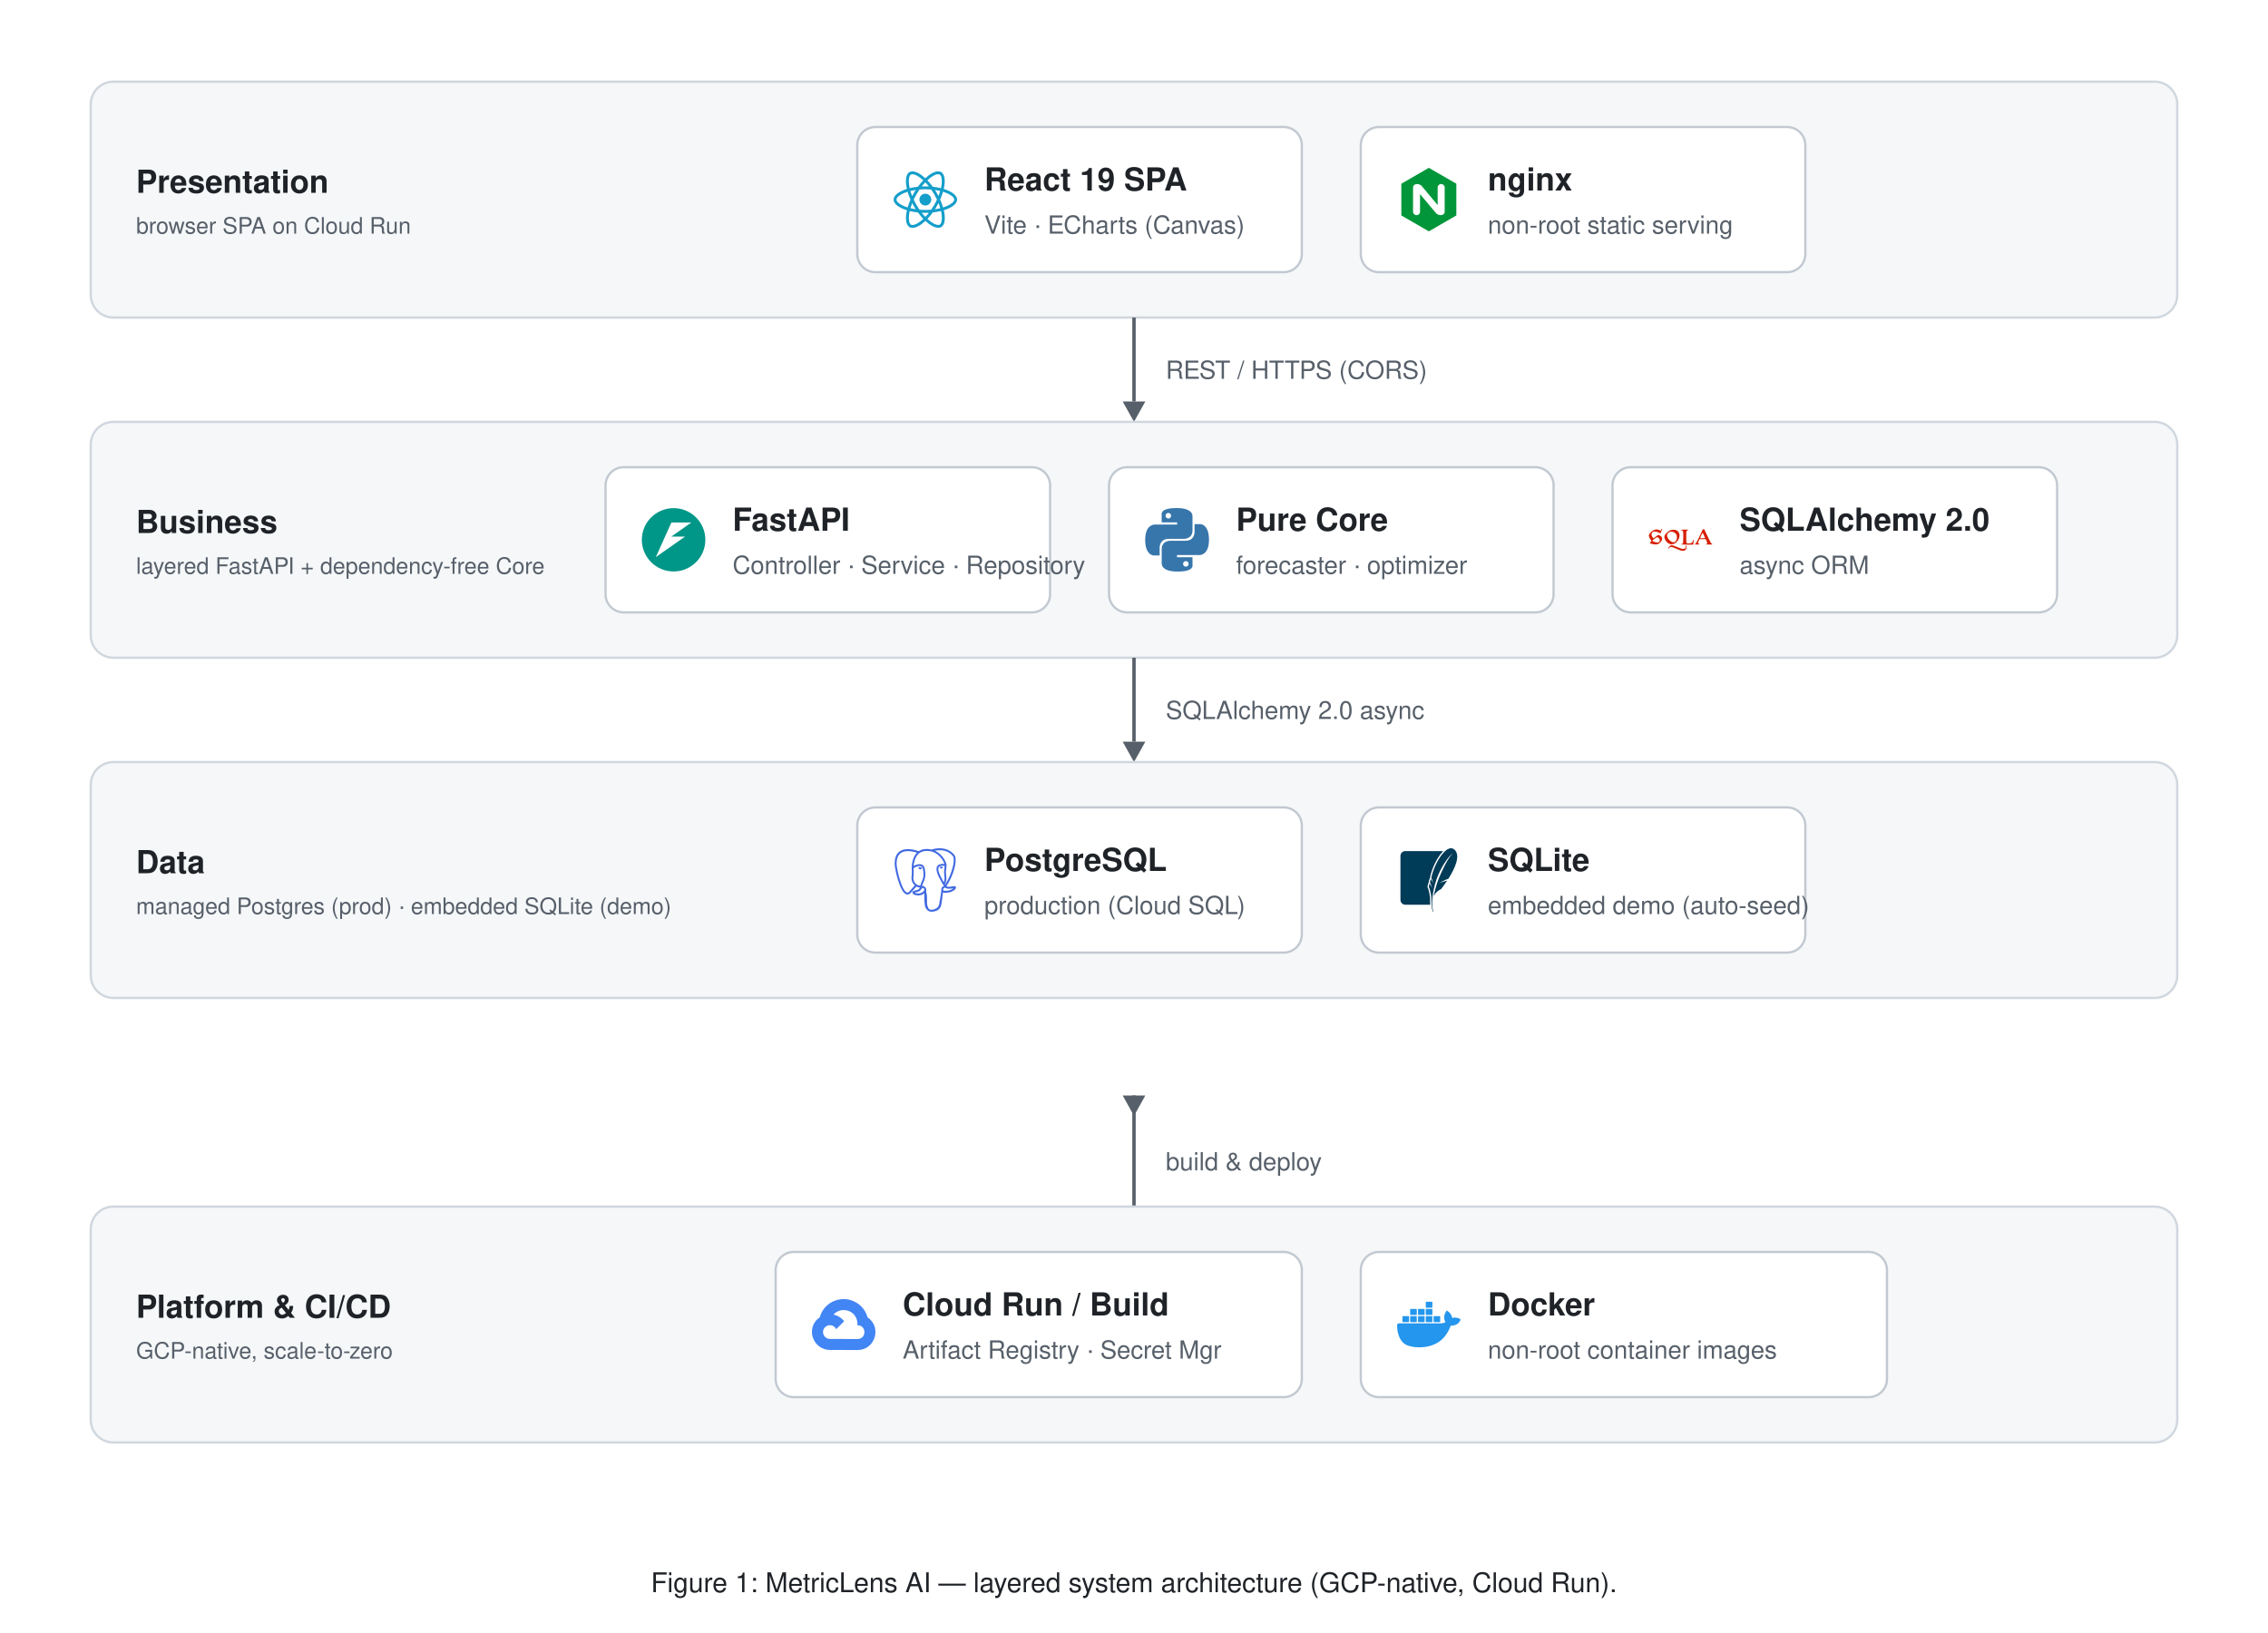
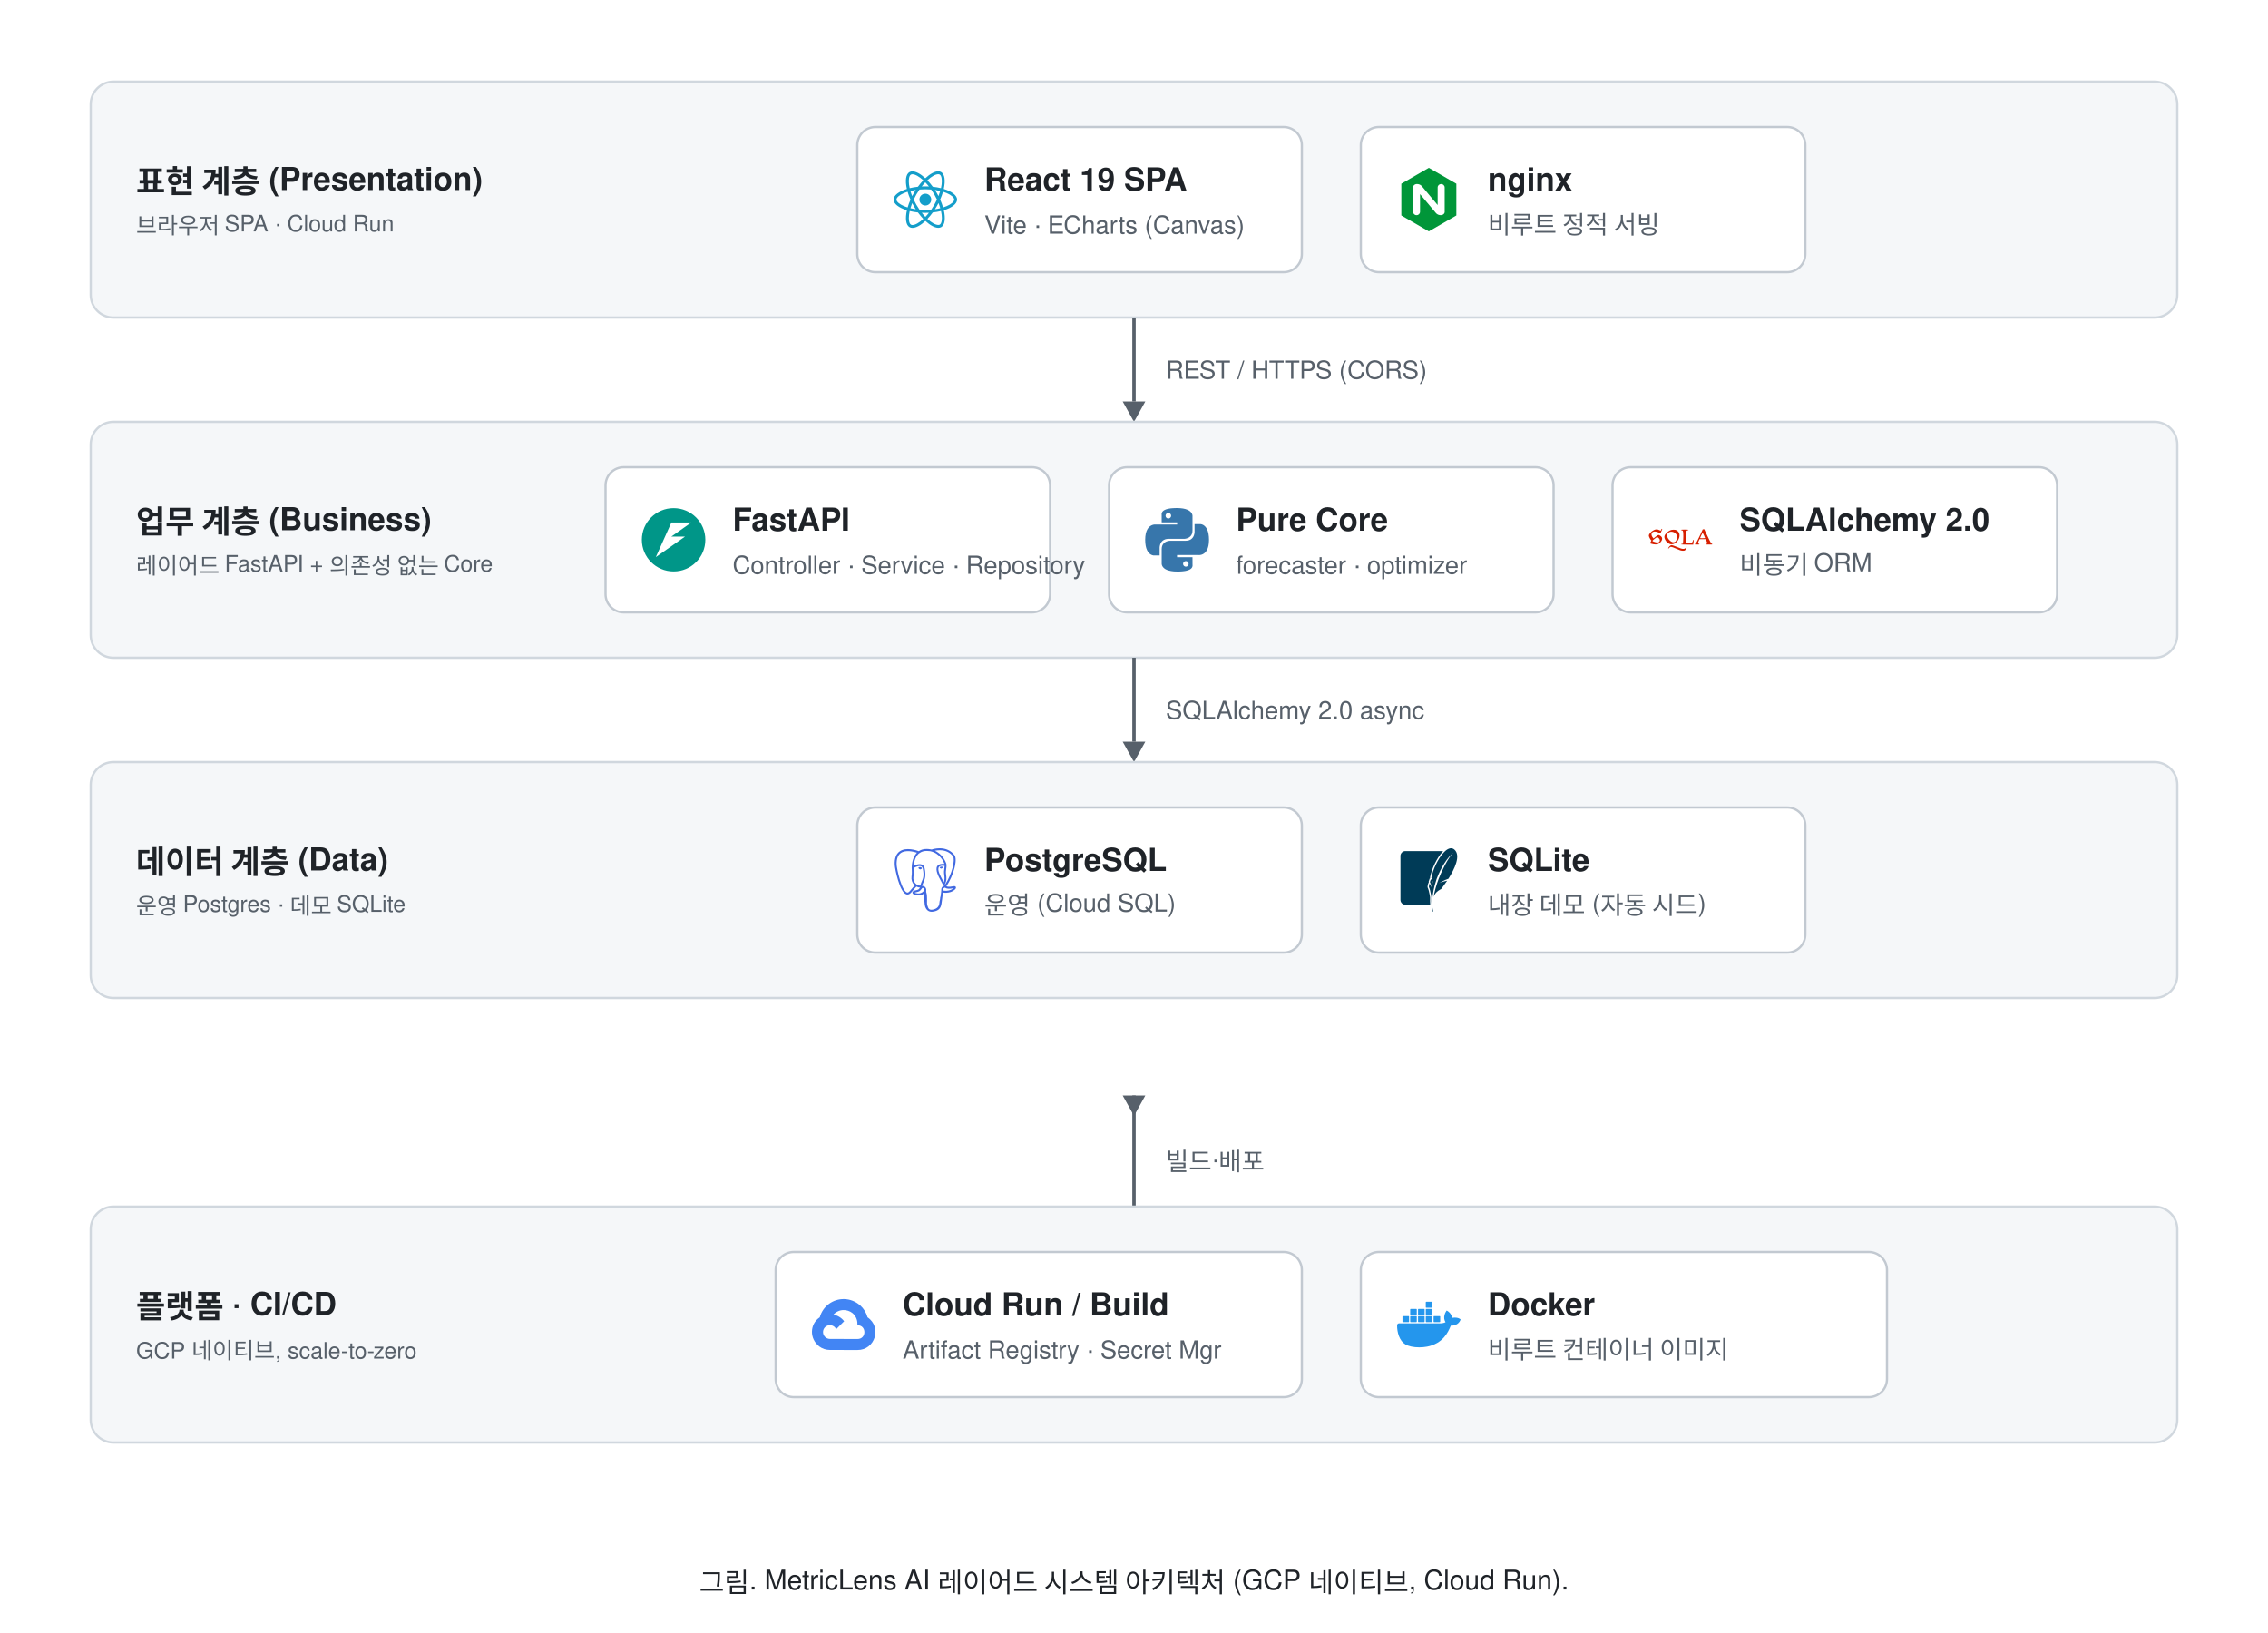
<svg xmlns="http://www.w3.org/2000/svg" width="1000" height="720" viewBox="0 0 1000 720">
  <rect width="1000" height="720" fill="#ffffff" />
  <rect x="40" y="36" width="920" height="104" rx="10" fill="#f5f7f9" stroke="#d0d7de" />
-   <text x="60" y="85.0" font-size="14" fill="#1f2328" font-weight="bold" text-anchor="start" font-family="Helvetica, Arial, sans-serif">Presentation</text>
-   <text x="60" y="103.0" font-size="10" fill="#57606a" font-weight="normal" text-anchor="start" font-family="Helvetica, Arial, sans-serif">browser SPA on Cloud Run</text>
+   <text x="60" y="85.0" font-size="14" fill="#1f2328" font-weight="bold" text-anchor="start" font-family="NanumGothic, Helvetica, Arial, sans-serif">표현 계층 (Presentation)</text>
+   <text x="60" y="103.0" font-size="10" fill="#57606a" font-weight="normal" text-anchor="start" font-family="NanumGothic, Helvetica, Arial, sans-serif">브라우저 SPA · Cloud Run</text>
  <rect x="378.0" y="56.0" width="196" height="64" rx="8" fill="#ffffff" stroke="#c2c9d1" />
  <g transform="translate(394.0,74.0) scale(1.166667)">
    <path d="M14.23 12.004a2.236 2.236 0 0 1-2.235 2.236 2.236 2.236 0 0 1-2.236-2.236 2.236 2.236 0 0 1 2.235-2.236 2.236 2.236 0 0 1 2.236 2.236zm2.648-10.69c-1.346 0-3.107.96-4.888 2.622-1.78-1.653-3.542-2.602-4.887-2.602-.41 0-.783.093-1.106.278-1.375.793-1.683 3.264-.973 6.365C1.98 8.917 0 10.42 0 12.004c0 1.59 1.99 3.097 5.043 4.03-.704 3.113-.39 5.588.988 6.38.32.187.69.275 1.102.275 1.345 0 3.107-.96 4.888-2.624 1.78 1.654 3.542 2.603 4.887 2.603.41 0 .783-.09 1.106-.275 1.374-.792 1.683-3.263.973-6.365C22.02 15.096 24 13.59 24 12.004c0-1.59-1.99-3.097-5.043-4.032.704-3.11.39-5.587-.988-6.38-.318-.184-.688-.277-1.092-.278zm-.005 1.09v.006c.225 0 .406.044.558.127.666.382.955 1.835.73 3.704-.054.46-.142.945-.25 1.44-.96-.236-2.006-.417-3.107-.534-.66-.905-1.345-1.727-2.035-2.447 1.592-1.48 3.087-2.292 4.105-2.295zm-9.77.02c1.012 0 2.514.808 4.11 2.28-.686.72-1.37 1.537-2.02 2.442-1.107.117-2.154.298-3.113.538-.112-.49-.195-.964-.254-1.42-.23-1.868.054-3.32.714-3.707.19-.09.4-.127.563-.132zm4.882 3.05c.455.468.91.992 1.36 1.564-.44-.02-.89-.034-1.345-.034-.46 0-.915.01-1.36.034.44-.572.895-1.096 1.345-1.565zM12 8.1c.74 0 1.477.034 2.202.093.406.582.802 1.203 1.183 1.86.372.64.71 1.29 1.018 1.946-.308.655-.646 1.31-1.013 1.95-.38.66-.773 1.288-1.18 1.87-.728.063-1.466.098-2.21.098-.74 0-1.477-.035-2.202-.093-.406-.582-.802-1.204-1.183-1.86-.372-.64-.71-1.29-1.018-1.946.303-.657.646-1.313 1.013-1.954.38-.66.773-1.286 1.18-1.868.728-.064 1.466-.098 2.21-.098zm-3.635.254c-.24.377-.48.763-.704 1.16-.225.39-.435.782-.635 1.174-.265-.656-.49-1.31-.676-1.947.64-.15 1.315-.283 2.015-.386zm7.26 0c.695.103 1.365.23 2.006.387-.18.632-.405 1.282-.66 1.933-.2-.39-.41-.783-.64-1.174-.225-.392-.465-.774-.705-1.146zm3.063.675c.484.15.944.317 1.375.498 1.732.74 2.852 1.708 2.852 2.476-.005.768-1.125 1.74-2.857 2.475-.42.18-.88.342-1.355.493-.28-.958-.646-1.956-1.1-2.98.45-1.017.81-2.01 1.085-2.964zm-13.395.004c.278.96.645 1.957 1.1 2.98-.45 1.017-.812 2.01-1.086 2.964-.484-.15-.944-.318-1.37-.5-1.732-.737-2.852-1.706-2.852-2.474 0-.768 1.12-1.742 2.852-2.476.42-.18.88-.342 1.356-.494zm11.678 4.28c.265.657.49 1.312.676 1.948-.64.157-1.316.29-2.016.39.24-.375.48-.762.705-1.158.225-.39.435-.788.636-1.18zm-9.945.02c.2.392.41.783.64 1.175.23.39.465.772.705 1.143-.695-.102-1.365-.23-2.006-.386.18-.63.406-1.282.66-1.933zM17.92 16.32c.112.493.2.968.254 1.423.23 1.868-.054 3.32-.714 3.708-.147.09-.338.128-.563.128-1.012 0-2.514-.807-4.11-2.28.686-.72 1.37-1.536 2.02-2.44 1.107-.118 2.154-.3 3.113-.54zm-11.83.01c.96.234 2.006.415 3.107.532.66.905 1.345 1.727 2.035 2.446-1.595 1.483-3.092 2.295-4.11 2.295-.22-.005-.406-.05-.553-.132-.666-.38-.955-1.834-.73-3.703.054-.46.142-.944.25-1.438zm4.56.64c.44.02.89.034 1.345.034.46 0 .915-.01 1.36-.034-.44.572-.895 1.095-1.345 1.565-.455-.47-.91-.993-1.36-1.565z" fill="#149ECA" />
  </g>
-   <text x="434.0" y="84.0" font-size="14" fill="#1f2328" font-weight="bold" text-anchor="start" font-family="Helvetica, Arial, sans-serif">React 19 SPA</text>
-   <text x="434.0" y="103.0" font-size="11" fill="#57606a" font-weight="normal" text-anchor="start" font-family="Helvetica, Arial, sans-serif">Vite · ECharts (Canvas)</text>
+   <text x="434.0" y="84.0" font-size="14" fill="#1f2328" font-weight="bold" text-anchor="start" font-family="NanumGothic, Helvetica, Arial, sans-serif">React 19 SPA</text>
+   <text x="434.0" y="103.0" font-size="11" fill="#57606a" font-weight="normal" text-anchor="start" font-family="NanumGothic, Helvetica, Arial, sans-serif">Vite · ECharts (Canvas)</text>
  <rect x="600.0" y="56.0" width="196" height="64" rx="8" fill="#ffffff" stroke="#c2c9d1" />
  <g transform="translate(616.0,74.0) scale(1.166667)">
    <path d="M12 0L1.605 6v12L12 24l10.395-6V6L12 0zm6 16.59c0 .705-.646 1.29-1.529 1.29-.631 0-1.351-.255-1.801-.81l-6-7.141v6.66c0 .721-.57 1.29-1.274 1.29H7.32c-.721 0-1.29-.6-1.29-1.29V7.41c0-.705.63-1.29 1.5-1.29.646 0 1.38.255 1.83.81l5.97 7.141V7.41c0-.721.6-1.29 1.29-1.29h.075c.72 0 1.29.6 1.29 1.29v9.18H18z" fill="#009639" />
  </g>
-   <text x="656.0" y="84.0" font-size="14" fill="#1f2328" font-weight="bold" text-anchor="start" font-family="Helvetica, Arial, sans-serif">nginx</text>
-   <text x="656.0" y="103.0" font-size="11" fill="#57606a" font-weight="normal" text-anchor="start" font-family="Helvetica, Arial, sans-serif">non-root static serving</text>
+   <text x="656.0" y="84.0" font-size="14" fill="#1f2328" font-weight="bold" text-anchor="start" font-family="NanumGothic, Helvetica, Arial, sans-serif">nginx</text>
+   <text x="656.0" y="103.0" font-size="11" fill="#57606a" font-weight="normal" text-anchor="start" font-family="NanumGothic, Helvetica, Arial, sans-serif">비루트 정적 서빙</text>
  <line x1="500.0" y1="140" x2="500.0" y2="177" stroke="#57606a" stroke-width="1.5" />
  <path d="M495.0,177 L505.0,177 L500.0,186 Z" fill="#57606a" />
-   <text x="514.0" y="167.0" font-size="11" fill="#57606a" font-weight="normal" text-anchor="start" font-family="Helvetica, Arial, sans-serif">REST / HTTPS (CORS)</text>
+   <text x="514.0" y="167.0" font-size="11" fill="#57606a" font-weight="normal" text-anchor="start" font-family="NanumGothic, Helvetica, Arial, sans-serif">REST / HTTPS (CORS)</text>
  <rect x="40" y="186" width="920" height="104" rx="10" fill="#f5f7f9" stroke="#d0d7de" />
-   <text x="60" y="235.0" font-size="14" fill="#1f2328" font-weight="bold" text-anchor="start" font-family="Helvetica, Arial, sans-serif">Business</text>
-   <text x="60" y="253.0" font-size="10" fill="#57606a" font-weight="normal" text-anchor="start" font-family="Helvetica, Arial, sans-serif">layered FastAPI + dependency-free Core</text>
+   <text x="60" y="235.0" font-size="14" fill="#1f2328" font-weight="bold" text-anchor="start" font-family="NanumGothic, Helvetica, Arial, sans-serif">업무 계층 (Business)</text>
+   <text x="60" y="253.0" font-size="10" fill="#57606a" font-weight="normal" text-anchor="start" font-family="NanumGothic, Helvetica, Arial, sans-serif">레이어드 FastAPI + 의존성 없는 Core</text>
  <rect x="267.0" y="206.0" width="196" height="64" rx="8" fill="#ffffff" stroke="#c2c9d1" />
  <g transform="translate(283.0,224.0) scale(1.166667)">
    <path d="M12 .039C5.373.038 0 5.393 0 11.999c-.001 6.607 5.372 11.963 12 11.963 6.628 0 12.001-5.356 12-11.963-0-6.606-5.373-11.96-12-11.96m-.829 5.415h7.55l-7.58 5.328h5.183L5.279 18.544q2.947-6.544 5.892-13.09" fill="#009688" />
  </g>
-   <text x="323.0" y="234.0" font-size="14" fill="#1f2328" font-weight="bold" text-anchor="start" font-family="Helvetica, Arial, sans-serif">FastAPI</text>
-   <text x="323.0" y="253.0" font-size="11" fill="#57606a" font-weight="normal" text-anchor="start" font-family="Helvetica, Arial, sans-serif">Controller · Service · Repository</text>
+   <text x="323.0" y="234.0" font-size="14" fill="#1f2328" font-weight="bold" text-anchor="start" font-family="NanumGothic, Helvetica, Arial, sans-serif">FastAPI</text>
+   <text x="323.0" y="253.0" font-size="11" fill="#57606a" font-weight="normal" text-anchor="start" font-family="NanumGothic, Helvetica, Arial, sans-serif">Controller · Service · Repository</text>
  <rect x="489.0" y="206.0" width="196" height="64" rx="8" fill="#ffffff" stroke="#c2c9d1" />
  <g transform="translate(505.0,224.0) scale(1.166667)">
    <path d="M14.25.18l.9.2.73.26.59.3.45.32.34.34.25.34.16.33.1.3.04.26.02.2-.01.13V8.5l-.05.63-.13.55-.21.46-.26.38-.3.31-.33.25-.35.19-.35.14-.33.1-.3.07-.26.04-.21.02H8.77l-.69.05-.59.14-.5.22-.41.27-.33.32-.27.35-.2.36-.15.37-.1.35-.07.32-.04.27-.02.21v3.06H3.17l-.21-.03-.28-.07-.32-.12-.35-.18-.36-.26-.36-.36-.35-.46-.32-.59-.28-.73-.21-.88-.14-1.05-.05-1.23.06-1.22.16-1.04.24-.87.32-.71.36-.57.4-.44.42-.33.42-.24.4-.16.36-.1.32-.05.24-.01h.16l.06.01h8.16v-.83H6.18l-.01-2.75-.02-.37.05-.34.11-.31.17-.28.25-.26.31-.23.38-.2.44-.18.51-.15.58-.12.64-.1.71-.06.77-.04.84-.02 1.27.05zm-6.3 1.98l-.23.33-.08.41.08.41.23.34.33.22.41.09.41-.09.33-.22.23-.34.08-.41-.08-.41-.23-.33-.33-.22-.41-.09-.41.09zm13.09 3.95l.28.06.32.12.35.18.36.27.36.35.35.47.32.59.28.73.21.88.14 1.04.05 1.23-.06 1.23-.16 1.04-.24.86-.32.71-.36.57-.4.45-.42.33-.42.24-.4.16-.36.09-.32.05-.24.02-.16-.01h-8.22v.82h5.84l.01 2.76.02.36-.05.34-.11.31-.17.29-.25.25-.31.24-.38.2-.44.17-.51.15-.58.13-.64.09-.71.07-.77.04-.84.01-1.27-.04-1.07-.14-.9-.2-.73-.25-.59-.3-.45-.33-.34-.34-.25-.34-.16-.33-.1-.3-.04-.25-.02-.2.01-.13v-5.34l.05-.64.13-.54.21-.46.26-.38.3-.32.33-.24.35-.2.35-.14.33-.1.3-.06.26-.04.21-.02.13-.01h5.84l.69-.05.59-.14.5-.21.41-.28.33-.32.27-.35.2-.36.15-.36.1-.35.07-.32.04-.28.02-.21V6.07h2.09l.14.01zm-6.47 14.25l-.23.33-.08.41.08.41.23.33.33.23.41.08.41-.08.33-.23.23-.33.08-.41-.08-.41-.23-.33-.33-.23-.41-.08-.41.08z" fill="#3776AB" />
  </g>
-   <text x="545.0" y="234.0" font-size="14" fill="#1f2328" font-weight="bold" text-anchor="start" font-family="Helvetica, Arial, sans-serif">Pure Core</text>
-   <text x="545.0" y="253.0" font-size="11" fill="#57606a" font-weight="normal" text-anchor="start" font-family="Helvetica, Arial, sans-serif">forecaster · optimizer</text>
+   <text x="545.0" y="234.0" font-size="14" fill="#1f2328" font-weight="bold" text-anchor="start" font-family="NanumGothic, Helvetica, Arial, sans-serif">Pure Core</text>
+   <text x="545.0" y="253.0" font-size="11" fill="#57606a" font-weight="normal" text-anchor="start" font-family="NanumGothic, Helvetica, Arial, sans-serif">forecaster · optimizer</text>
  <rect x="711.0" y="206.0" width="196" height="64" rx="8" fill="#ffffff" stroke="#c2c9d1" />
  <g transform="translate(727.0,224.0) scale(1.166667)">
    <path d="M11.8 15.955a44.068 44.068 0 0 1-1.673-.691c-1.736-.757-1.981-.772-2.499-.143-.119.146-.25.236-.287.2-.111-.111.219-.644.617-.993.325-.285.433-.325.791-.285.228.025.985.29 1.682.586 1.573.669 2.034.811 2.635.811.731 0 1.106-.512.876-1.192-.057-.171-.04-.228.074-.228.213 0 .322.797.168 1.255a1.617 1.617 0 0 1-.424.614c-.251.211-.41.257-.879.254a3.853 3.853 0 0 1-1.082-.188h.001Zm.301-2.225c0-.048.179-.134.401-.188l.401-.099.086-1.446c.094-1.599.025-3.172-.148-3.383-.063-.074-.253-.165-.427-.205-.705-.156-.236-.264 1.133-.264 1.368 0 1.803.099 1.152.264-.561.14-.564.148-.564 2.43 0 1.266.046 2.22.111 2.342.092.171.228.207.752.207 1.081 0 1.453-.255 1.747-1.203.088-.284.315-.233.236.054-.037.134-.097.54-.134.91l-.068.669H14.44c-1.286 0-2.339-.04-2.339-.088Zm5.312-.068c0-.086.083-.171.219-.236.183-.086.302-.265.734-1.11.686-1.337 1.767-3.634 1.87-3.978.079-.262.097-.276.392-.31.171-.02.313-.031.316-.025l.527 1.152c.284.628.856 1.824 1.271 2.654.695 1.397.772 1.523 1.005 1.636.142.069.253.174.253.237 0 .099-.122.111-1.175.111-1.056 0-1.175-.012-1.175-.114 0-.068.091-.142.236-.191.134-.043.236-.122.236-.182 0-.057-.139-.432-.31-.834l-.31-.731h-2.35l-.225.495c-.421.928-.43 1.147-.037 1.252.196.054.25.097.227.185-.025.103-.127.117-.867.117-.794.006-.837 0-.837-.128Zm-15.652.025a10.933 10.933 0 0 1-.808-.196l-.549-.154.282-.518.281-.518-.227-.281c-.322-.399-.737-1.272-.74-1.554-.003-.657.851-1.61 1.898-2.122.72-.353 1.291-.362 2.009-.026l.54.253.157-.224c.085-.123.156-.285.156-.356 0-.071.071-.134.157-.134.085 0 .156.023.156.048 0 .063-.629 1.651-.669 1.691-.017.016-.187-.063-.381-.177-.546-.321-1.232-.535-1.764-.549-1.238-.031-1.667 1.178-.794 2.236l.308.373.839-.68c.942-.76 1.05-.777 1.784-.27.825.569.839 1.434.042 2.339-.705.805-1.431 1.027-2.677.819Zm5.984-.165c-.646-.301-1.229-.876-1.565-1.547-.538-1.076-.373-1.765.646-2.695.856-.782 1.556-1.087 2.498-1.087.68 0 .825.037 1.266.307 1.044.646 1.303 1.878.675 3.221-.737 1.577-2.294 2.37-3.52 1.801Zm-3.872-.702c.409-.322.381-.917-.063-1.389-.558-.592-.731-.566-1.713.253-.976.814-.982.783.185 1.155.771.251 1.255.242 1.591-.019Zm6.034-.046c.484-.239.817-1.343.68-2.259-.17-1.13-1.698-1.901-2.819-1.423-1.153.493-1.17 1.804-.037 2.985.791.828 1.471 1.044 2.176.697Zm11.359-1.414c.04-.071-.845-2.003-.928-2.023-.06-.017-.976 1.872-.976 2.014 0 .072 1.861.08 1.904.009Z" fill="#D71F00" />
  </g>
-   <text x="767.0" y="234.0" font-size="14" fill="#1f2328" font-weight="bold" text-anchor="start" font-family="Helvetica, Arial, sans-serif">SQLAlchemy 2.0</text>
-   <text x="767.0" y="253.0" font-size="11" fill="#57606a" font-weight="normal" text-anchor="start" font-family="Helvetica, Arial, sans-serif">async ORM</text>
+   <text x="767.0" y="234.0" font-size="14" fill="#1f2328" font-weight="bold" text-anchor="start" font-family="NanumGothic, Helvetica, Arial, sans-serif">SQLAlchemy 2.0</text>
+   <text x="767.0" y="253.0" font-size="11" fill="#57606a" font-weight="normal" text-anchor="start" font-family="NanumGothic, Helvetica, Arial, sans-serif">비동기 ORM</text>
  <line x1="500.0" y1="290" x2="500.0" y2="327" stroke="#57606a" stroke-width="1.5" />
  <path d="M495.0,327 L505.0,327 L500.0,336 Z" fill="#57606a" />
-   <text x="514.0" y="317.0" font-size="11" fill="#57606a" font-weight="normal" text-anchor="start" font-family="Helvetica, Arial, sans-serif">SQLAlchemy 2.0 async</text>
+   <text x="514.0" y="317.0" font-size="11" fill="#57606a" font-weight="normal" text-anchor="start" font-family="NanumGothic, Helvetica, Arial, sans-serif">SQLAlchemy 2.0 async</text>
  <rect x="40" y="336" width="920" height="104" rx="10" fill="#f5f7f9" stroke="#d0d7de" />
-   <text x="60" y="385.0" font-size="14" fill="#1f2328" font-weight="bold" text-anchor="start" font-family="Helvetica, Arial, sans-serif">Data</text>
-   <text x="60" y="403.0" font-size="10" fill="#57606a" font-weight="normal" text-anchor="start" font-family="Helvetica, Arial, sans-serif">managed Postgres (prod) · embedded SQLite (demo)</text>
+   <text x="60" y="385.0" font-size="14" fill="#1f2328" font-weight="bold" text-anchor="start" font-family="NanumGothic, Helvetica, Arial, sans-serif">데이터 계층 (Data)</text>
+   <text x="60" y="403.0" font-size="10" fill="#57606a" font-weight="normal" text-anchor="start" font-family="NanumGothic, Helvetica, Arial, sans-serif">운영 Postgres · 데모 SQLite</text>
  <rect x="378.0" y="356.0" width="196" height="64" rx="8" fill="#ffffff" stroke="#c2c9d1" />
  <g transform="translate(394.0,374.0) scale(1.166667)">
    <path d="M23.559 14.723a.527.527 0 0 0-.056-.119c-.139-.263-.477-.342-1.007-.232-1.653.341-2.293.131-2.526-.019 1.342-2.048 2.445-4.522 3.041-6.83.271-1.051.798-3.524.122-4.732a1.564 1.564 0 0 0-.151-.235C21.693.909 19.801.025 17.51.001c-1.495-.016-2.771.346-3.116.479a9.449 9.449 0 0 0-.516-.082 8.044 8.044 0 0 0-1.311-.128c-1.182-.018-2.204.264-3.05.841-.857-.321-4.789-1.645-7.222.079C.936 2.153.309 3.873.43 6.304c.041.818.507 3.334 1.242 5.744.46 1.506.939 2.702 1.433 3.582.553.994 1.126 1.593 1.714 1.79.447.149 1.133.144 1.858-.728.801-.964 1.59-1.826 1.945-2.207.435.235.906.362 1.39.377a.057.057 0 0 0 0.0.004 11.031 11.031 0 0 0-.247.305c-.339.43-.409.52-1.5.744-.31.064-1.134.234-1.146.811-.003.122.033.231.092.327.227.423.922.61 1.015.633 1.335.334 2.504.092 3.371-.679-.017 2.231.077 4.417.345 5.087.221.553.762 1.905 2.469 1.904.251 0 .526-.029.83-.094 1.782-.382 2.556-1.17 2.855-2.906.15-.871.402-2.875.539-4.101.017-.07.036-.121.057-.136.001-.001.07-.047.427.031a.367.367 0 0 0 .044.007l.254.022.015.001c.847.038 1.911-.143 2.531-.431.644-.299 1.806-1.032 1.595-1.67zM2.371 11.877c-.744-2.436-1.178-4.885-1.212-5.572-.109-2.171.417-3.683 1.562-4.493 1.837-1.299 4.84-.541 6.108-.13-.003.003-.007.006-.01.009-2.024 2.044-1.976 5.536-1.971 5.75-0.0.082.007.199.016.359.035.587.1 1.68-.073 2.918-.161 1.15.194 2.276.973 3.089.081.084.165.163.252.237-.347.371-1.1 1.193-1.903 2.158-.568.682-.96.552-1.089.509-.392-.131-.813-.587-1.238-1.322-.48-.839-.964-2.032-1.415-3.513zm6.007 5.087c-.171-.043-.327-.113-.432-.177.089-.039.237-.09.483-.141 1.283-.264 1.482-.451 1.914-1.0.099-.126.212-.269.367-.443a.355.355 0 0 0 .074-.13c.171-.151.272-.11.437-.042.156.065.308.26.369.475.029.102.062.294-.045.444-.904 1.266-2.222 1.249-3.168 1.013zm2.094-3.988-.052.141c-.133.357-.257.688-.333 1.003-.667-.002-1.317-.287-1.81-.802-.628-.655-.913-1.566-.782-2.5.183-1.308.115-2.447.079-3.059-.005-.086-.009-.161-.012-.22.296-.262 1.666-.996 2.643-.772.446.102.718.406.831.928.585 2.704.077 3.831-.33 4.736-.084.187-.163.363-.231.545zm7.364 4.572c-.017.177-.036.376-.062.596l-.146.438a.355.355 0 0 0-.018.108c-.006.475-.054.649-.115.869-.063.229-.135.489-.179 1.058-.11 1.414-.878 2.227-2.417 2.557-1.516.325-1.784-.497-2.021-1.222a6.582 6.582 0 0 0-.077-.227c-.215-.586-.191-1.412-.157-2.555.017-.561-.025-1.901-.33-2.646.004-.293.011-.591.019-.892a.353.353 0 0 0-.015-.113 1.493 1.493 0 0 0-.044-.208c-.123-.428-.421-.787-.78-.935-.142-.059-.404-.167-.718-.087.067-.276.183-.588.309-.925l.053-.142c.059-.16.134-.326.213-.501.426-.948 1.011-2.245.377-5.177-.237-1.098-1.03-1.634-2.232-1.51-.721.075-1.38.365-1.709.532a5.672 5.672 0 0 0-.196.104c.092-1.106.439-3.174 1.736-4.482a4.031 4.031 0 0 1 .303-.276.353.353 0 0 0 .145-.064c.752-.571 1.694-.851 2.802-.833.409.007.802.034 1.174.081 1.939.354 3.244 1.447 4.036 2.383.814.962 1.255 1.931 1.431 2.454-1.323-.135-2.223.127-2.68.779-.993 1.419.543 4.173 1.281 5.496.135.243.252.452.289.541.24.583.551.971.779 1.255.07.087.137.171.189.245-.401.116-1.121.383-1.055 1.717-.012.156-.042.447-.083.815-.046.208-.07.46-.099.766zm.89-1.621c-.041-.832.269-.918.597-1.01a2.857 2.857 0 0 0 .135-.041 1.202 1.202 0 0 0 .134.103c.57.377 1.582.421 3.007.134-.202.177-.519.399-.953.601-.41.19-1.096.333-1.747.364-.72.034-1.086-.081-1.172-.151zm.57-9.271c-.006.351-.054.669-.105 1.002-.055.358-.112.727-.126 1.176-.014.437.04.891.093 1.33.107.887.216 1.8-.207 2.701a3.527 3.527 0 0 1-.188-.386c-.053-.128-.167-.333-.325-.616-.616-1.104-2.057-3.69-1.319-4.745.38-.543 1.341-.566 2.178-.463zm.228 7.014a12.376 12.376 0 0 0-.085-.107l-.035-.044c.726-1.2.584-2.386.458-3.438-.052-.432-.101-.84-.088-1.223.013-.406.067-.754.118-1.091.064-.415.129-.844.111-1.351.013-.053.019-.116.012-.19-.046-.485-.6-1.938-1.729-3.253-.608-.707-1.49-1.497-2.689-2.039.525-.107 1.233-.203 2.024-.186 2.051.046 3.675.814 4.824 2.282a.908.908 0 0 1 .067.1c.723 1.356-.276 6.275-2.987 10.54zm-8.817-6.116c-.025.179-.309.422-.621.422a.582.582 0 0 1-.081-.006c-.187-.026-.377-.144-.506-.316-.046-.06-.12-.178-.105-.284.005-.04.026-.099.092-.149.118-.089.352-.123.61-.087.316.044.643.194.611.419zm7.931-.411c.011.079-.049.201-.153.31-.068.072-.212.196-.408.223a.546.546 0 0 1-.075.005c-.293 0-.541-.234-.561-.372-.024-.176.264-.311.561-.352.297-.041.611.009.636.185z" fill="#4169E1" />
  </g>
-   <text x="434.0" y="384.0" font-size="14" fill="#1f2328" font-weight="bold" text-anchor="start" font-family="Helvetica, Arial, sans-serif">PostgreSQL</text>
-   <text x="434.0" y="403.0" font-size="11" fill="#57606a" font-weight="normal" text-anchor="start" font-family="Helvetica, Arial, sans-serif">production (Cloud SQL)</text>
+   <text x="434.0" y="384.0" font-size="14" fill="#1f2328" font-weight="bold" text-anchor="start" font-family="NanumGothic, Helvetica, Arial, sans-serif">PostgreSQL</text>
+   <text x="434.0" y="403.0" font-size="11" fill="#57606a" font-weight="normal" text-anchor="start" font-family="NanumGothic, Helvetica, Arial, sans-serif">운영 (Cloud SQL)</text>
  <rect x="600.0" y="356.0" width="196" height="64" rx="8" fill="#ffffff" stroke="#c2c9d1" />
  <g transform="translate(616.0,374.0) scale(1.166667)">
    <path d="M21.678.521c-1.032-.92-2.28-.55-3.513.544a8.71 8.71 0 0 0-.547.535c-2.109 2.237-4.066 6.38-4.674 9.544.237.48.422 1.093.544 1.561a13.044 13.044 0 0 1 .164.703s-.019-.071-.096-.296l-.05-.146a1.689 1.689 0 0 0-.033-.08c-.138-.32-.518-.995-.686-1.289-.143.423-.27.818-.376 1.176.484.884.778 2.4.778 2.4s-.025-.099-.147-.442c-.107-.303-.644-1.244-.772-1.464-.217.804-.304 1.346-.226 1.478.152.256.296.698.422 1.186.286 1.1.485 2.44.485 2.44l.017.224a22.41 22.41 0 0 0 .056 2.748c.095 1.146.273 2.13.5 2.657l.155-.084c-.334-1.038-.47-2.399-.41-3.967.09-2.398.642-5.29 1.661-8.304 1.723-4.55 4.113-8.201 6.3-9.945-1.993 1.8-4.692 7.63-5.5 9.788-.904 2.416-1.545 4.684-1.931 6.857.666-2.037 2.821-2.912 2.821-2.912s1.057-1.304 2.292-3.166c-.74.169-1.955.458-2.362.629-.6.251-.762.337-.762.337s1.945-1.184 3.613-1.72C21.695 7.9 24.195 2.767 21.678.521m-18.573.543A1.842 1.842 0 0 0 1.27 2.9v16.608a1.84 1.84 0 0 0 1.835 1.834h9.418a22.953 22.953 0 0 1-.052-2.707c-.006-.062-.011-.141-.016-.2a27.01 27.01 0 0 0-.473-2.378c-.121-.47-.275-.898-.369-1.057-.116-.197-.098-.31-.097-.432 0-.12.015-.245.037-.386a9.98 9.98 0 0 1 .234-1.045l.217-.028c-.017-.035-.014-.065-.031-.097l-.041-.381a32.8 32.8 0 0 1 .382-1.194l.2-.019c-.008-.016-.01-.038-.018-.053l-.043-.316c.63-3.28 2.587-7.443 4.8-9.791.066-.069.133-.128.198-.194Z" fill="#003B57" />
  </g>
-   <text x="656.0" y="384.0" font-size="14" fill="#1f2328" font-weight="bold" text-anchor="start" font-family="Helvetica, Arial, sans-serif">SQLite</text>
-   <text x="656.0" y="403.0" font-size="11" fill="#57606a" font-weight="normal" text-anchor="start" font-family="Helvetica, Arial, sans-serif">embedded demo (auto-seed)</text>
+   <text x="656.0" y="384.0" font-size="14" fill="#1f2328" font-weight="bold" text-anchor="start" font-family="NanumGothic, Helvetica, Arial, sans-serif">SQLite</text>
+   <text x="656.0" y="403.0" font-size="11" fill="#57606a" font-weight="normal" text-anchor="start" font-family="NanumGothic, Helvetica, Arial, sans-serif">내장 데모 (자동 시드)</text>
  <line x1="500.0" y1="532" x2="500.0" y2="483" stroke="#57606a" stroke-width="1.5" />
  <path d="M495.0,483 L505.0,483 L500.0,492 Z" fill="#57606a" />
-   <text x="514.0" y="516.0" font-size="11" fill="#57606a" font-weight="normal" text-anchor="start" font-family="Helvetica, Arial, sans-serif">build &amp; deploy</text>
+   <text x="514.0" y="516.0" font-size="11" fill="#57606a" font-weight="normal" text-anchor="start" font-family="NanumGothic, Helvetica, Arial, sans-serif">빌드·배포</text>
  <rect x="40" y="532" width="920" height="104" rx="10" fill="#f5f7f9" stroke="#d0d7de" />
-   <text x="60" y="581.0" font-size="14" fill="#1f2328" font-weight="bold" text-anchor="start" font-family="Helvetica, Arial, sans-serif">Platform &amp; CI/CD</text>
-   <text x="60" y="599.0" font-size="10" fill="#57606a" font-weight="normal" text-anchor="start" font-family="Helvetica, Arial, sans-serif">GCP-native, scale-to-zero</text>
+   <text x="60" y="581.0" font-size="14" fill="#1f2328" font-weight="bold" text-anchor="start" font-family="NanumGothic, Helvetica, Arial, sans-serif">플랫폼 · CI/CD</text>
+   <text x="60" y="599.0" font-size="10" fill="#57606a" font-weight="normal" text-anchor="start" font-family="NanumGothic, Helvetica, Arial, sans-serif">GCP 네이티브, scale-to-zero</text>
  <rect x="342.0" y="552.0" width="232" height="64" rx="8" fill="#ffffff" stroke="#c2c9d1" />
  <g transform="translate(358.0,570.0) scale(1.166667)">
    <path d="M12.19 2.38a9.344 9.344 0 0 0-9.234 6.893c.053-.02-.055.013 0 0-3.875 2.551-3.922 8.11-.247 10.941l.006-.007-.007.03a6.717 6.717 0 0 0 4.077 1.356h5.173l.03.03h5.192c6.687.053 9.376-8.605 3.835-12.35a9.365 9.365 0 0 0-2.821-4.552l-.043.043.006-.05A9.344 9.344 0 0 0 12.19 2.38zm-.358 4.146c1.244-.04 2.518.368 3.486 1.15a5.186 5.186 0 0 1 1.862 4.078v.518c3.53-.07 3.53 5.262 0 5.193h-5.193l-.008.009v-.04H6.785a2.59 2.59 0 0 1-1.067-.23h.001a2.597 2.597 0 1 1 3.437-3.437l3.013-3.012A6.747 6.747 0 0 0 8.11 8.24c.018-.01.04-.026.054-.023a5.186 5.186 0 0 1 3.67-1.69z" fill="#4285F4" />
  </g>
-   <text x="398.0" y="580.0" font-size="14" fill="#1f2328" font-weight="bold" text-anchor="start" font-family="Helvetica, Arial, sans-serif">Cloud Run / Build</text>
-   <text x="398.0" y="599.0" font-size="11" fill="#57606a" font-weight="normal" text-anchor="start" font-family="Helvetica, Arial, sans-serif">Artifact Registry · Secret Mgr</text>
+   <text x="398.0" y="580.0" font-size="14" fill="#1f2328" font-weight="bold" text-anchor="start" font-family="NanumGothic, Helvetica, Arial, sans-serif">Cloud Run / Build</text>
+   <text x="398.0" y="599.0" font-size="11" fill="#57606a" font-weight="normal" text-anchor="start" font-family="NanumGothic, Helvetica, Arial, sans-serif">Artifact Registry · Secret Mgr</text>
  <rect x="600.0" y="552.0" width="232" height="64" rx="8" fill="#ffffff" stroke="#c2c9d1" />
  <g transform="translate(616.0,570.0) scale(1.166667)">
    <path d="M13.983 11.078h2.119a.186.186 0 00.186-.185V9.006a.186.186 0 00-.186-.186h-2.119a.185.185 0 00-.185.185v1.888c0 .102.083.185.185.185m-2.954-5.43h2.118a.186.186 0 00.186-.186V3.574a.186.186 0 00-.186-.185h-2.118a.185.185 0 00-.185.185v1.888c0 .102.082.185.185.185m0 2.716h2.118a.187.187 0 00.186-.186V6.29a.186.186 0 00-.186-.185h-2.118a.185.185 0 00-.185.185v1.887c0 .102.082.185.185.186m-2.93 0h2.12a.186.186 0 00.184-.186V6.29a.185.185 0 00-.185-.185H8.1a.185.185 0 00-.185.185v1.887c0 .102.083.185.185.186m-2.964 0h2.119a.186.186 0 00.185-.186V6.29a.185.185 0 00-.185-.185H5.136a.186.186 0 00-.186.185v1.887c0 .102.084.185.186.186m5.893 2.715h2.118a.186.186 0 00.186-.185V9.006a.186.186 0 00-.186-.186h-2.118a.185.185 0 00-.185.185v1.888c0 .102.082.185.185.185m-2.93 0h2.12a.185.185 0 00.184-.185V9.006a.185.185 0 00-.184-.186h-2.12a.185.185 0 00-.184.185v1.888c0 .102.083.185.185.185m-2.964 0h2.119a.185.185 0 00.185-.185V9.006a.185.185 0 00-.184-.186h-2.12a.186.186 0 00-.186.186v1.887c0 .102.084.185.186.185m-2.92 0h2.12a.185.185 0 00.184-.185V9.006a.185.185 0 00-.184-.186h-2.12a.185.185 0 00-.184.185v1.888c0 .102.082.185.185.185M23.763 9.89c-.065-.051-.672-.51-1.954-.51-.338.001-.676.03-1.01.087-.248-1.7-1.653-2.53-1.716-2.566l-.344-.199-.226.327c-.284.438-.49.922-.612 1.43-.23.97-.09 1.882.403 2.661-.595.332-1.55.413-1.744.42H.751a.751.751 0 00-.75.748 11.376 11.376 0 00.692 4.062c.545 1.428 1.355 2.48 2.41 3.124 1.18.723 3.1 1.137 5.275 1.137.983.003 1.963-.086 2.93-.266a12.248 12.248 0 003.823-1.389c.98-.567 1.86-1.288 2.61-2.136 1.252-1.418 1.998-2.997 2.553-4.4h.221c1.372 0 2.215-.549 2.68-1.009.309-.293.55-.65.707-1.046l.098-.288Z" fill="#2496ED" />
  </g>
-   <text x="656.0" y="580.0" font-size="14" fill="#1f2328" font-weight="bold" text-anchor="start" font-family="Helvetica, Arial, sans-serif">Docker</text>
-   <text x="656.0" y="599.0" font-size="11" fill="#57606a" font-weight="normal" text-anchor="start" font-family="Helvetica, Arial, sans-serif">non-root container images</text>
-   <text x="500.0" y="702" font-size="12" fill="#1f2328" font-weight="normal" text-anchor="middle" font-family="Helvetica, Arial, sans-serif">Figure 1: MetricLens AI — layered system architecture (GCP-native, Cloud Run).</text>
+   <text x="656.0" y="580.0" font-size="14" fill="#1f2328" font-weight="bold" text-anchor="start" font-family="NanumGothic, Helvetica, Arial, sans-serif">Docker</text>
+   <text x="656.0" y="599.0" font-size="11" fill="#57606a" font-weight="normal" text-anchor="start" font-family="NanumGothic, Helvetica, Arial, sans-serif">비루트 컨테이너 이미지</text>
+   <text x="500.0" y="702" font-size="12" fill="#1f2328" font-weight="normal" text-anchor="middle" font-family="NanumGothic, Helvetica, Arial, sans-serif">그림. MetricLens AI 레이어드 시스템 아키텍처 (GCP 네이티브, Cloud Run).</text>
</svg>
